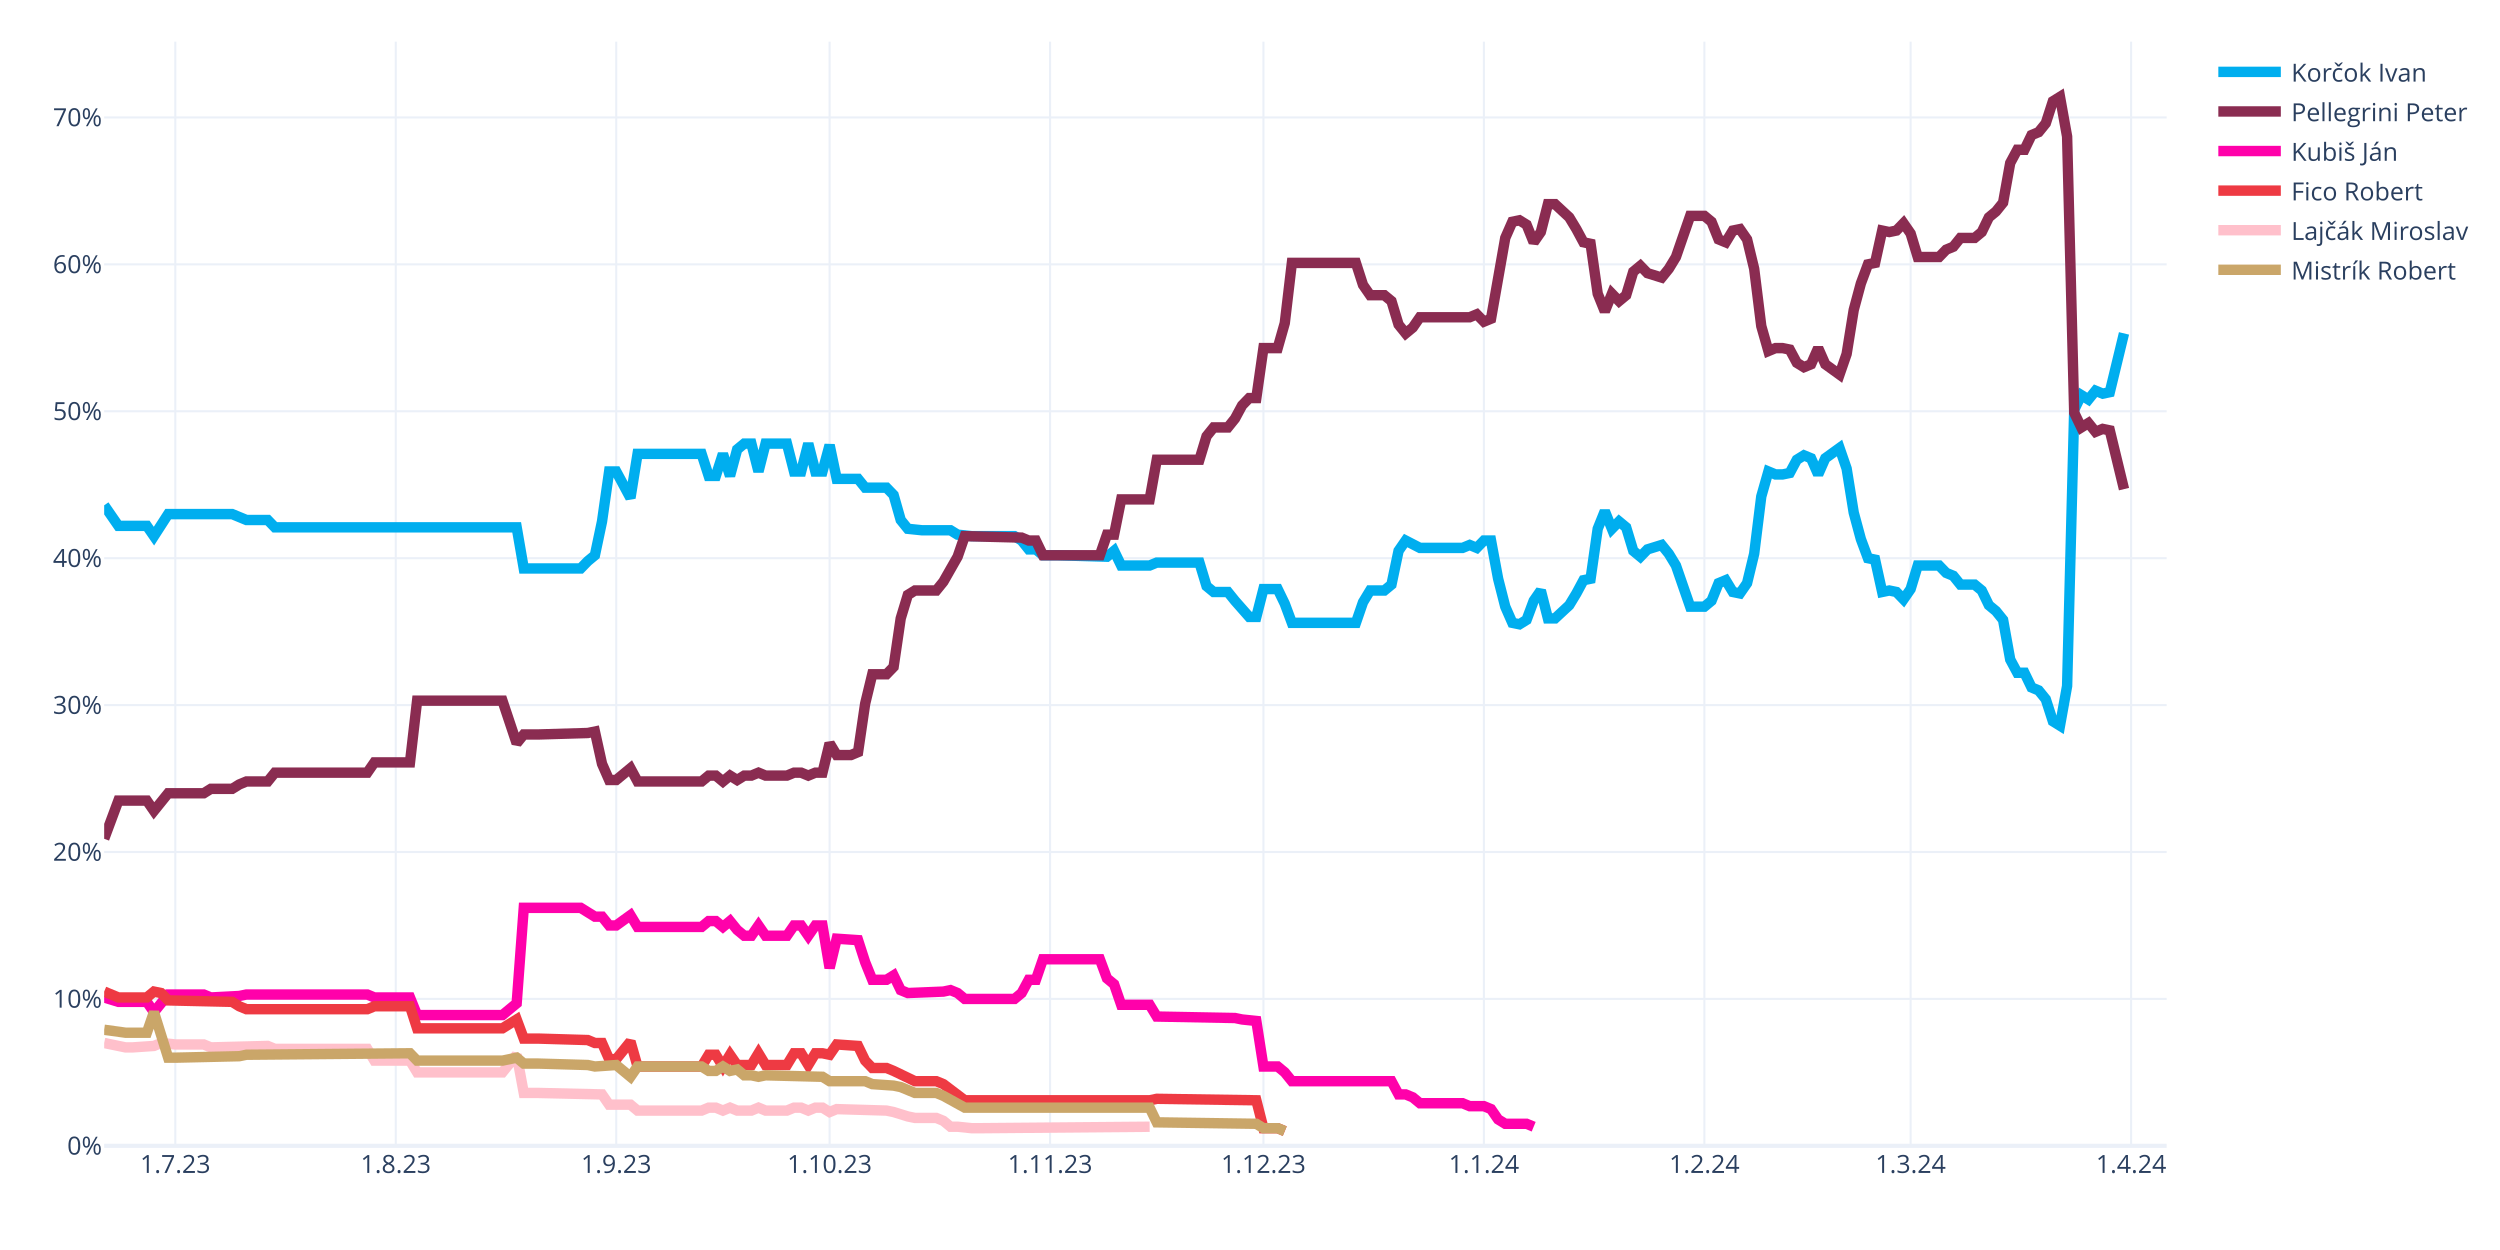
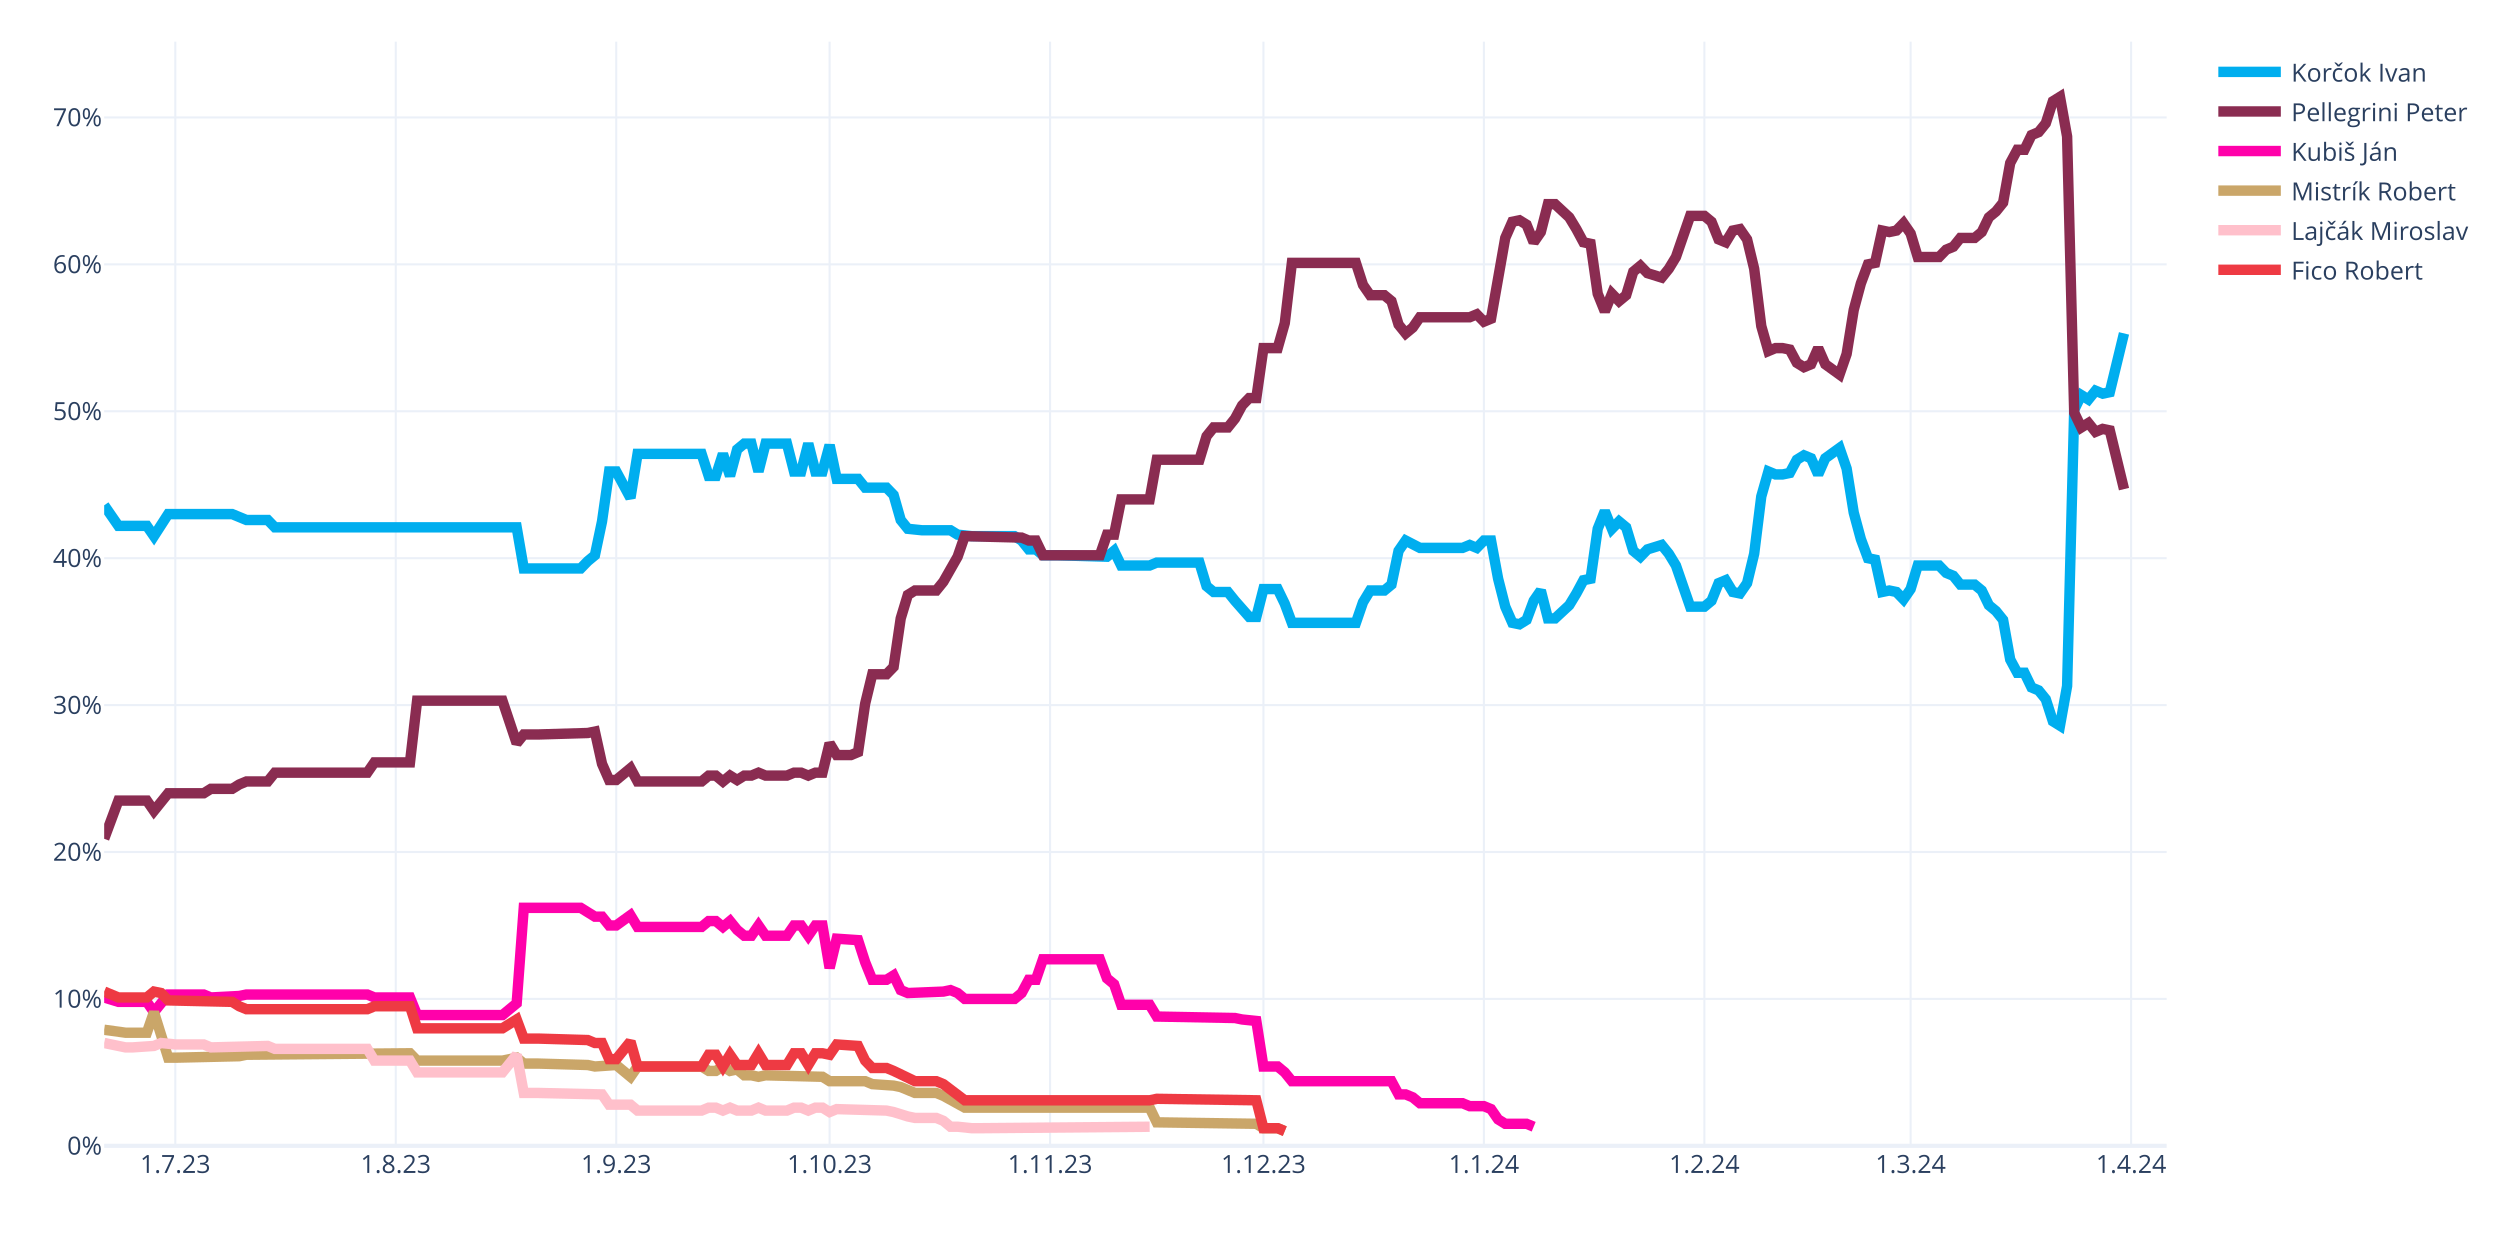
<svg xmlns="http://www.w3.org/2000/svg" class="main-svg" width="1200" height="600" style="" viewBox="0 0 1200 600">
  <rect x="0" y="0" width="1200" height="600" style="fill: rgb(255, 255, 255); fill-opacity: 1;" />
-   <defs id="defs-3dbe94">
+   <defs id="defs-326651">
    <g class="clips">
-       <clipPath id="clip3dbe94xyplot" class="plotclip">
+       <clipPath id="clip326651xyplot" class="plotclip">
        <rect width="990" height="530" />
      </clipPath>
-       <clipPath class="axesclip" id="clip3dbe94x">
+       <clipPath class="axesclip" id="clip326651x">
        <rect x="50" y="0" width="990" height="600" />
      </clipPath>
-       <clipPath class="axesclip" id="clip3dbe94y">
+       <clipPath class="axesclip" id="clip326651y">
        <rect x="0" y="20" width="1200" height="530" />
      </clipPath>
-       <clipPath class="axesclip" id="clip3dbe94xy">
+       <clipPath class="axesclip" id="clip326651xy">
        <rect x="50" y="20" width="990" height="530" />
      </clipPath>
    </g>
    <g class="gradients" />
    <g class="patterns" />
  </defs>
  <g class="bglayer" />
  <g class="layer-below">
    <g class="imagelayer" />
    <g class="shapelayer" />
  </g>
  <g class="cartesianlayer">
    <g class="subplot xy">
      <g class="layer-subplot">
        <g class="shapelayer" />
        <g class="imagelayer" />
      </g>
      <g class="minor-gridlayer">
        <g class="x" />
        <g class="y" />
      </g>
      <g class="gridlayer">
        <g class="x">
          <path class="xgrid crisp" transform="translate(84.14,0)" d="M0,20v530" style="stroke: rgb(235, 240, 248); stroke-opacity: 1; stroke-width: 1px;" />
          <path class="xgrid crisp" transform="translate(189.97,0)" d="M0,20v530" style="stroke: rgb(235, 240, 248); stroke-opacity: 1; stroke-width: 1px;" />
          <path class="xgrid crisp" transform="translate(295.79,0)" d="M0,20v530" style="stroke: rgb(235, 240, 248); stroke-opacity: 1; stroke-width: 1px;" />
          <path class="xgrid crisp" transform="translate(398.21,0)" d="M0,20v530" style="stroke: rgb(235, 240, 248); stroke-opacity: 1; stroke-width: 1px;" />
          <path class="xgrid crisp" transform="translate(504.03,0)" d="M0,20v530" style="stroke: rgb(235, 240, 248); stroke-opacity: 1; stroke-width: 1px;" />
          <path class="xgrid crisp" transform="translate(606.45,0)" d="M0,20v530" style="stroke: rgb(235, 240, 248); stroke-opacity: 1; stroke-width: 1px;" />
          <path class="xgrid crisp" transform="translate(712.28,0)" d="M0,20v530" style="stroke: rgb(235, 240, 248); stroke-opacity: 1; stroke-width: 1px;" />
          <path class="xgrid crisp" transform="translate(818.1,0)" d="M0,20v530" style="stroke: rgb(235, 240, 248); stroke-opacity: 1; stroke-width: 1px;" />
          <path class="xgrid crisp" transform="translate(917.1,0)" d="M0,20v530" style="stroke: rgb(235, 240, 248); stroke-opacity: 1; stroke-width: 1px;" />
          <path class="xgrid crisp" transform="translate(1022.93,0)" d="M0,20v530" style="stroke: rgb(235, 240, 248); stroke-opacity: 1; stroke-width: 1px;" />
        </g>
        <g class="y">
          <path class="ygrid crisp" transform="translate(0,479.48)" d="M50,0h990" style="stroke: rgb(235, 240, 248); stroke-opacity: 1; stroke-width: 1px;" />
          <path class="ygrid crisp" transform="translate(0,408.96)" d="M50,0h990" style="stroke: rgb(235, 240, 248); stroke-opacity: 1; stroke-width: 1px;" />
          <path class="ygrid crisp" transform="translate(0,338.45)" d="M50,0h990" style="stroke: rgb(235, 240, 248); stroke-opacity: 1; stroke-width: 1px;" />
          <path class="ygrid crisp" transform="translate(0,267.93)" d="M50,0h990" style="stroke: rgb(235, 240, 248); stroke-opacity: 1; stroke-width: 1px;" />
          <path class="ygrid crisp" transform="translate(0,197.41)" d="M50,0h990" style="stroke: rgb(235, 240, 248); stroke-opacity: 1; stroke-width: 1px;" />
          <path class="ygrid crisp" transform="translate(0,126.89)" d="M50,0h990" style="stroke: rgb(235, 240, 248); stroke-opacity: 1; stroke-width: 1px;" />
          <path class="ygrid crisp" transform="translate(0,56.37)" d="M50,0h990" style="stroke: rgb(235, 240, 248); stroke-opacity: 1; stroke-width: 1px;" />
        </g>
      </g>
      <g class="zerolinelayer">
        <path class="yzl zl crisp" transform="translate(0,550)" d="M50,0h990" style="stroke: rgb(235, 240, 248); stroke-opacity: 1; stroke-width: 2px;" />
      </g>
      <g class="layer-between">
        <g class="shapelayer" />
        <g class="imagelayer" />
      </g>
      <path class="xlines-below" />
      <path class="ylines-below" />
      <g class="overlines-below" />
      <g class="xaxislayer-below" />
      <g class="yaxislayer-below" />
      <g class="overaxes-below" />
-       <g class="plot" transform="translate(50,20)" clip-path="url(#clip3dbe94xyplot)">
+       <g class="plot" transform="translate(50,20)" clip-path="url(#clip326651xyplot)">
        <g class="scatterlayer mlayer">
-           <g class="trace scatter tracec2ccc7" style="stroke-miterlimit: 2; opacity: 1;">
+           <g class="trace scatter trace0ca9dc" style="stroke-miterlimit: 2; opacity: 1;">
            <g class="fills" />
            <g class="errorbars" />
            <g class="lines">
              <path class="js-line" d="M0,222.54L6.83,232.41L10.24,232.41L20.48,232.41L23.9,237.35L30.72,226.77L34.14,226.77L61.45,226.77L64.86,228.18L68.28,229.59L71.69,229.59L78.52,229.59L81.93,233.12L198,233.12L201.41,252.86L228.72,252.86L232.14,249.34L235.55,246.52L238.97,230.3L242.38,206.32L245.79,206.32L252.62,219.01L256.03,197.86L286.76,197.86L290.17,208.44L293.59,208.44L297,197.86L300.41,208.44L303.83,195.74L307.24,192.92L310.66,192.92L314.07,206.32L317.48,192.92L327.72,192.92L331.14,206.32L334.55,206.32L337.97,192.92L341.38,206.32L344.79,206.32L348.21,193.63L351.62,209.85L361.86,209.85L365.28,214.08L375.52,214.08L378.93,217.6L382.34,229.59L385.76,233.82L392.59,234.53L396,234.53L406.24,234.53L409.66,236.64L416.48,237.35L419.9,237.35L436.97,237.35L440.38,239.46L443.79,243.7L447.21,243.7L450.62,246.52L457.45,246.52L481.34,247.22L484.76,244.4L488.17,251.45L491.59,251.45L501.83,251.45L505.24,250.04L525.72,250.04L529.14,261.33L532.55,264.15L535.97,264.15L539.38,264.15L542.79,268.38L549.62,276.13L553.03,276.13L556.45,262.74L559.86,262.74L563.28,262.74L566.69,269.79L570.1,278.96L573.52,278.96L600.83,278.96L604.24,269.08L607.66,263.44L611.07,263.44L614.48,263.44L617.9,260.62L621.31,244.4L624.72,239.46L631.55,242.99L634.97,242.99L652.03,242.99L655.45,241.58L658.86,242.99L662.28,239.46L665.69,239.46L669.1,257.8L672.52,271.2L675.93,278.96L679.34,279.66L682.76,277.54L686.17,268.38L689.59,263.44L693,276.84L696.41,276.84L703.24,270.49L706.66,264.85L710.07,258.5L713.48,257.8L716.9,233.82L720.31,225.36L723.72,233.82L727.14,230.3L730.55,233.12L733.97,244.4L737.38,247.22L740.79,243.7L747.62,241.58L751.03,245.81L754.45,251.45L757.86,261.33L761.28,271.2L764.69,271.2L768.1,271.2L771.52,268.38L774.93,259.92L778.34,258.5L781.76,264.15L785.17,264.85L788.59,259.92L792,245.81L795.41,218.31L798.83,206.32L802.24,207.73L805.66,207.73L809.07,207.03L812.48,200.68L815.9,198.56L819.31,199.97L822.72,207.73L826.14,199.97L832.97,195.04L836.38,204.91L839.79,226.07L843.21,238.76L846.62,247.93L850.03,248.63L853.45,264.15L856.86,263.44L860.28,264.15L863.69,267.67L867.1,262.74L870.52,251.45L880.76,251.45L884.17,254.98L887.59,256.39L891,260.62L897.83,260.62L901.24,263.44L904.66,270.49L908.07,273.31L911.48,277.54L914.9,296.58L918.31,302.93L921.72,302.93L925.14,309.98L928.55,311.39L931.97,315.62L935.38,326.2L938.79,328.32L942.21,309.28L945.62,176.7L949.03,169.65L952.45,171.77L955.86,167.54L959.28,168.95L962.69,168.24L969.52,140.03" style="vector-effect: none; fill: none; stroke: rgb(0, 174, 239); stroke-opacity: 1; stroke-width: 5px; opacity: 1;" />
            </g>
            <g class="points" />
            <g class="text" />
          </g>
-           <g class="trace scatter trace300e36" style="stroke-miterlimit: 2; opacity: 1;">
+           <g class="trace scatter trace58c034" style="stroke-miterlimit: 2; opacity: 1;">
            <g class="fills" />
            <g class="errorbars" />
            <g class="lines">
              <path class="js-line" d="M0,382.62L6.83,364.28L10.24,364.28L20.48,364.28L23.9,369.22L30.72,360.76L34.14,360.76L47.79,360.76L51.21,358.64L61.45,358.64L64.86,356.53L68.28,355.11L71.69,355.11L78.52,355.11L81.93,350.88L126.31,350.88L129.72,345.95L146.79,345.95L150.21,316.33L191.17,316.33L198,336.78L201.41,332.55L208.24,332.55L232.14,331.84L235.55,331.14L238.97,346.65L242.38,354.41L245.79,354.41L249.21,351.59L252.62,348.77L256.03,355.11L286.76,355.11L290.17,352.29L293.59,352.29L297,355.11L300.41,352.29L303.83,354.41L307.24,352.29L310.66,352.29L314.07,350.88L317.48,352.29L327.72,352.29L331.14,350.88L334.55,350.88L337.97,352.29L341.38,350.88L344.79,350.88L348.21,336.78L351.62,342.42L358.45,342.42L361.86,341.01L365.28,317.74L368.69,303.64L375.52,303.64L378.93,300.11L382.34,276.84L385.76,265.56L389.17,263.44L392.59,263.44L399.41,263.44L402.83,259.21L409.66,247.22L413.07,237.35L440.38,238.05L443.79,239.46L447.21,239.46L450.62,246.52L477.93,246.52L481.34,236.64L484.76,236.64L488.17,219.72L501.83,219.72L505.24,200.68L525.72,200.68L529.14,189.4L532.55,185.17L535.97,185.17L539.38,185.17L542.79,180.93L546.21,174.59L549.62,171.06L553.03,171.06L556.45,147.09L563.28,147.09L566.69,135.1L570.1,106.19L573.52,106.19L600.83,106.19L604.24,116.76L607.66,121.7L611.07,121.7L614.48,121.7L617.9,124.52L621.31,135.8L624.72,140.03L628.14,137.21L631.55,132.28L655.45,132.28L658.86,130.87L662.28,134.39L665.69,132.98L672.52,94.2L675.93,86.44L679.34,85.74L682.76,87.85L686.17,96.31L689.59,91.38L693,77.98L696.41,77.98L703.24,84.32L706.66,89.97L710.07,96.31L713.48,97.02L716.9,120.99L720.31,129.46L723.72,120.99L727.14,124.52L730.55,121.7L733.97,110.42L737.38,107.6L740.79,111.12L747.62,113.24L751.03,109.01L754.45,103.36L757.86,93.49L761.28,83.62L764.69,83.62L768.1,83.62L771.52,86.44L774.93,94.9L778.34,96.31L781.76,90.67L785.17,89.97L788.59,94.9L792,109.01L795.41,136.51L798.83,148.5L802.24,147.09L805.66,147.09L809.07,147.79L812.48,154.14L815.9,156.25L819.31,154.84L822.72,147.09L826.14,154.84L832.97,159.78L836.38,149.91L839.79,128.75L843.21,116.06L846.62,106.89L850.03,106.19L853.45,90.67L856.86,91.38L860.28,90.67L863.69,87.15L867.1,92.08L870.52,103.36L880.76,103.36L884.17,99.84L887.59,98.43L891,94.2L897.83,94.2L901.24,91.38L904.66,84.32L908.07,81.5L911.48,77.27L914.9,58.23L918.31,51.89L921.72,51.89L925.14,44.83L928.55,43.42L931.97,39.19L935.38,28.62L938.79,26.5L942.21,45.54L945.62,178.11L949.03,185.17L952.45,183.05L955.86,187.28L959.28,185.87L962.69,186.58L969.52,214.78" style="vector-effect: none; fill: none; stroke: rgb(138, 44, 81); stroke-opacity: 1; stroke-width: 5px; opacity: 1;" />
            </g>
            <g class="points" />
            <g class="text" />
          </g>
-           <g class="trace scatter trace4e6887" style="stroke-miterlimit: 2; opacity: 1;">
+           <g class="trace scatter trace760224" style="stroke-miterlimit: 2; opacity: 1;">
            <g class="fills" />
            <g class="errorbars" />
            <g class="lines">
              <path class="js-line" d="M0,458.78L6.83,460.89L10.24,460.89L20.48,460.89L23.9,465.83L30.72,457.37L34.14,457.37L47.79,457.37L51.21,458.78L64.86,458.07L68.28,457.37L126.31,457.37L129.72,458.78L146.79,458.78L150.21,467.24L191.17,467.24L198,461.6L201.41,415.76L208.24,415.76L228.72,415.76L232.14,417.88L235.55,419.99L238.97,419.99L242.38,424.22L245.79,424.22L252.62,419.29L256.03,424.93L286.76,424.93L290.17,422.11L293.59,422.11L297,424.93L300.41,422.11L303.83,426.34L307.24,429.16L310.66,429.16L314.07,424.22L317.48,429.16L327.72,429.16L331.14,424.22L334.55,424.22L337.97,429.16L341.38,424.22L344.79,424.22L348.21,444.67L351.62,430.57L361.86,431.27L365.28,441.85L368.69,450.31L372.1,450.31L375.52,450.31L378.93,448.2L382.34,455.25L385.76,456.66L402.83,455.96L406.24,455.25L409.66,456.66L413.07,459.48L436.97,459.48L440.38,456.66L443.79,450.31L447.21,450.31L450.62,440.44L457.45,440.44L477.93,440.44L481.34,449.61L484.76,452.43L488.17,462.3L501.83,462.3L505.24,467.94L542.79,468.65L546.21,469.35L553.03,470.06L556.45,491.92L563.28,491.92L566.69,494.74L570.1,498.97L573.52,498.97L617.9,498.97L621.31,505.32L624.72,505.32L628.14,506.73L631.55,509.55L634.97,509.55L652.03,509.55L655.45,510.96L662.28,510.96L665.69,512.37L669.1,517.31L672.52,519.42L682.76,519.42L686.17,520.83" style="vector-effect: none; fill: none; stroke: rgb(255, 1, 170); stroke-opacity: 1; stroke-width: 5px; opacity: 1;" />
            </g>
            <g class="points" />
            <g class="text" />
          </g>
-           <g class="trace scatter trace181570" style="stroke-miterlimit: 2; opacity: 1;">
+           <g class="trace scatter tracea709eb" style="stroke-miterlimit: 2; opacity: 1;">
+             <g class="fills" />
+             <g class="errorbars" />
+             <g class="lines">
+               <path class="js-line" d="M0,474.29L10.24,475.7L13.66,475.7L20.48,475.7L23.9,465.83L30.72,487.69L34.14,487.69L64.86,486.98L68.28,486.28L146.79,485.57L150.21,489.1L191.17,489.1L198,487.69L201.41,490.51L208.24,490.51L232.14,491.21L235.55,491.92L245.79,491.21L249.21,494.04L252.62,496.86L256.03,491.92L286.76,491.92L290.17,494.04L293.59,494.04L297,491.92L300.41,494.04L303.83,493.33L307.24,496.15L310.66,496.15L314.07,496.86L317.48,496.15L344.79,496.86L348.21,498.97L365.28,498.97L368.69,500.38L378.93,501.09L382.34,501.79L389.17,504.61L392.59,504.61L399.41,504.61L402.83,506.02L413.07,511.67L416.48,511.67L501.83,511.67L505.24,518.72L553.03,519.42L556.45,521.54L563.28,521.54L566.69,522.95" style="vector-effect: none; fill: none; stroke: rgb(202, 166, 105); stroke-opacity: 1; stroke-width: 5px; opacity: 1;" />
+             </g>
+             <g class="points" />
+             <g class="text" />
+           </g>
+           <g class="trace scatter tracecf1b28" style="stroke-miterlimit: 2; opacity: 1;">
+             <g class="fills" />
+             <g class="errorbars" />
+             <g class="lines">
+               <path class="js-line" d="M0,480.64L10.24,482.75L13.66,482.75L23.9,482.05L27.31,480.64L34.14,481.34L37.55,481.34L47.79,481.34L51.21,482.75L78.52,482.05L81.93,483.46L126.31,483.46L129.72,489.1L146.79,489.1L150.21,494.74L191.17,494.74L198,486.28L201.41,504.61L208.24,504.61L238.97,505.32L242.38,510.25L252.62,510.25L256.03,513.08L286.76,513.08L290.17,511.67L293.59,511.67L297,513.08L300.41,511.67L303.83,513.08L310.66,513.08L314.07,511.67L317.48,513.08L320.9,513.08L327.72,513.08L331.14,511.67L334.55,511.67L337.97,513.08L341.38,511.67L344.79,511.67L348.21,513.78L351.62,512.37L375.52,513.08L378.93,513.78L385.76,515.9L389.17,516.6L399.41,516.6L402.83,518.01L406.24,520.83L409.66,520.83L416.48,521.54L419.9,521.54L501.83,520.83" style="vector-effect: none; fill: none; stroke: rgb(255, 192, 203); stroke-opacity: 1; stroke-width: 5px; opacity: 1;" />
+             </g>
+             <g class="points" />
+             <g class="text" />
+           </g>
+           <g class="trace scatter trace58517f" style="stroke-miterlimit: 2; opacity: 1;">
            <g class="fills" />
            <g class="errorbars" />
            <g class="lines">
              <path class="js-line" d="M0,455.96L6.83,458.78L10.24,458.78L20.48,458.78L23.9,455.96L27.31,456.66L30.72,460.19L61.45,460.89L64.86,463.01L68.28,464.42L71.69,464.42L126.31,464.42L129.72,463.01L146.79,463.01L150.21,473.59L191.17,473.59L198,469.35L201.41,478.52L208.24,478.52L232.14,479.23L235.55,480.64L238.97,480.64L242.38,488.39L245.79,488.39L249.21,484.16L252.62,479.93L256.03,491.92L286.76,491.92L290.17,486.28L293.59,486.28L297,491.92L300.41,486.28L303.83,491.21L310.66,491.21L314.07,485.57L317.48,491.21L320.9,491.21L327.72,491.21L331.14,485.57L334.55,485.57L337.97,491.21L341.38,485.57L344.79,485.57L348.21,486.28L351.62,481.34L361.86,482.05L365.28,489.1L368.69,492.63L372.1,492.63L375.52,492.63L378.93,494.04L389.17,498.97L392.59,498.97L399.41,498.97L402.83,500.38L413.07,508.14L416.48,508.14L501.83,508.14L505.24,507.43L553.03,508.14L556.45,521.54L563.28,521.54L566.69,522.95" style="vector-effect: none; fill: none; stroke: rgb(238, 58, 67); stroke-opacity: 1; stroke-width: 5px; opacity: 1;" />
-             </g>
-             <g class="points" />
-             <g class="text" />
-           </g>
-           <g class="trace scatter trace66ce8a" style="stroke-miterlimit: 2; opacity: 1;">
-             <g class="fills" />
-             <g class="errorbars" />
-             <g class="lines">
-               <path class="js-line" d="M0,480.64L10.24,482.75L13.66,482.75L23.9,482.05L27.31,480.64L34.14,481.34L37.55,481.34L47.79,481.34L51.21,482.75L78.52,482.05L81.93,483.46L126.31,483.46L129.72,489.1L146.79,489.1L150.21,494.74L191.17,494.74L198,486.28L201.41,504.61L208.24,504.61L238.97,505.32L242.38,510.25L252.62,510.25L256.03,513.08L286.76,513.08L290.17,511.67L293.59,511.67L297,513.08L300.41,511.67L303.83,513.08L310.66,513.08L314.07,511.67L317.48,513.08L320.9,513.08L327.72,513.08L331.14,511.67L334.55,511.67L337.97,513.08L341.38,511.67L344.79,511.67L348.21,513.78L351.62,512.37L375.52,513.08L378.93,513.78L385.76,515.9L389.17,516.6L399.41,516.6L402.83,518.01L406.24,520.83L409.66,520.83L416.48,521.54L419.9,521.54L501.83,520.83" style="vector-effect: none; fill: none; stroke: rgb(255, 192, 203); stroke-opacity: 1; stroke-width: 5px; opacity: 1;" />
-             </g>
-             <g class="points" />
-             <g class="text" />
-           </g>
-           <g class="trace scatter trace9f46a0" style="stroke-miterlimit: 2; opacity: 1;">
-             <g class="fills" />
-             <g class="errorbars" />
-             <g class="lines">
-               <path class="js-line" d="M0,474.29L10.24,475.7L13.66,475.7L20.48,475.7L23.9,465.83L30.72,487.69L34.14,487.69L64.86,486.98L68.28,486.28L146.79,485.57L150.21,489.1L191.17,489.1L198,487.69L201.41,490.51L208.24,490.51L232.14,491.21L235.55,491.92L245.79,491.21L249.21,494.04L252.62,496.86L256.03,491.92L286.76,491.92L290.17,494.04L293.59,494.04L297,491.92L300.41,494.04L303.83,493.33L307.24,496.15L310.66,496.15L314.07,496.86L317.48,496.15L344.79,496.86L348.21,498.97L365.28,498.97L368.69,500.38L378.93,501.09L382.34,501.79L389.17,504.61L392.59,504.61L399.41,504.61L402.83,506.02L413.07,511.67L416.48,511.67L501.83,511.67L505.24,518.72L553.03,519.42L556.45,521.54L563.28,521.54L566.69,522.95" style="vector-effect: none; fill: none; stroke: rgb(202, 166, 105); stroke-opacity: 1; stroke-width: 5px; opacity: 1;" />
            </g>
            <g class="points" />
            <g class="text" />
          </g>
        </g>
      </g>
      <g class="overplot" />
      <path class="xlines-above crisp" d="M0,0" style="fill: none;" />
      <path class="ylines-above crisp" d="M0,0" style="fill: none;" />
      <g class="overlines-above" />
      <g class="xaxislayer-above">
        <g class="xtick">
          <text text-anchor="middle" x="0" y="563" transform="translate(84.14,0)" style="font-family: 'Open Sans', verdana, arial, sans-serif; font-size: 12px; fill: rgb(42, 63, 95); fill-opacity: 1; white-space: pre; opacity: 1;">1.7.23</text>
        </g>
        <g class="xtick">
          <text text-anchor="middle" x="0" y="563" style="font-family: 'Open Sans', verdana, arial, sans-serif; font-size: 12px; fill: rgb(42, 63, 95); fill-opacity: 1; white-space: pre; opacity: 1;" transform="translate(189.97,0)">1.8.23</text>
        </g>
        <g class="xtick">
          <text text-anchor="middle" x="0" y="563" style="font-family: 'Open Sans', verdana, arial, sans-serif; font-size: 12px; fill: rgb(42, 63, 95); fill-opacity: 1; white-space: pre; opacity: 1;" transform="translate(295.79,0)">1.9.23</text>
        </g>
        <g class="xtick">
          <text text-anchor="middle" x="0" y="563" style="font-family: 'Open Sans', verdana, arial, sans-serif; font-size: 12px; fill: rgb(42, 63, 95); fill-opacity: 1; white-space: pre; opacity: 1;" transform="translate(398.21,0)">1.10.23</text>
        </g>
        <g class="xtick">
          <text text-anchor="middle" x="0" y="563" style="font-family: 'Open Sans', verdana, arial, sans-serif; font-size: 12px; fill: rgb(42, 63, 95); fill-opacity: 1; white-space: pre; opacity: 1;" transform="translate(504.03,0)">1.11.23</text>
        </g>
        <g class="xtick">
          <text text-anchor="middle" x="0" y="563" style="font-family: 'Open Sans', verdana, arial, sans-serif; font-size: 12px; fill: rgb(42, 63, 95); fill-opacity: 1; white-space: pre; opacity: 1;" transform="translate(606.45,0)">1.12.23</text>
        </g>
        <g class="xtick">
          <text text-anchor="middle" x="0" y="563" style="font-family: 'Open Sans', verdana, arial, sans-serif; font-size: 12px; fill: rgb(42, 63, 95); fill-opacity: 1; white-space: pre; opacity: 1;" transform="translate(712.28,0)">1.1.24</text>
        </g>
        <g class="xtick">
          <text text-anchor="middle" x="0" y="563" style="font-family: 'Open Sans', verdana, arial, sans-serif; font-size: 12px; fill: rgb(42, 63, 95); fill-opacity: 1; white-space: pre; opacity: 1;" transform="translate(818.1,0)">1.2.24</text>
        </g>
        <g class="xtick">
          <text text-anchor="middle" x="0" y="563" style="font-family: 'Open Sans', verdana, arial, sans-serif; font-size: 12px; fill: rgb(42, 63, 95); fill-opacity: 1; white-space: pre; opacity: 1;" transform="translate(917.1,0)">1.3.24</text>
        </g>
        <g class="xtick">
          <text text-anchor="middle" x="0" y="563" style="font-family: 'Open Sans', verdana, arial, sans-serif; font-size: 12px; fill: rgb(42, 63, 95); fill-opacity: 1; white-space: pre; opacity: 1;" transform="translate(1022.93,0)">1.4.24</text>
        </g>
      </g>
      <g class="yaxislayer-above">
        <g class="ytick">
          <text text-anchor="end" x="49" y="4.2" transform="translate(0,550)" style="font-family: 'Open Sans', verdana, arial, sans-serif; font-size: 12px; fill: rgb(42, 63, 95); fill-opacity: 1; white-space: pre; opacity: 1;">0%</text>
        </g>
        <g class="ytick">
          <text text-anchor="end" x="49" y="4.2" style="font-family: 'Open Sans', verdana, arial, sans-serif; font-size: 12px; fill: rgb(42, 63, 95); fill-opacity: 1; white-space: pre; opacity: 1;" transform="translate(0,479.48)">10%</text>
        </g>
        <g class="ytick">
          <text text-anchor="end" x="49" y="4.2" style="font-family: 'Open Sans', verdana, arial, sans-serif; font-size: 12px; fill: rgb(42, 63, 95); fill-opacity: 1; white-space: pre; opacity: 1;" transform="translate(0,408.96)">20%</text>
        </g>
        <g class="ytick">
          <text text-anchor="end" x="49" y="4.2" style="font-family: 'Open Sans', verdana, arial, sans-serif; font-size: 12px; fill: rgb(42, 63, 95); fill-opacity: 1; white-space: pre; opacity: 1;" transform="translate(0,338.45)">30%</text>
        </g>
        <g class="ytick">
          <text text-anchor="end" x="49" y="4.2" style="font-family: 'Open Sans', verdana, arial, sans-serif; font-size: 12px; fill: rgb(42, 63, 95); fill-opacity: 1; white-space: pre; opacity: 1;" transform="translate(0,267.93)">40%</text>
        </g>
        <g class="ytick">
          <text text-anchor="end" x="49" y="4.2" style="font-family: 'Open Sans', verdana, arial, sans-serif; font-size: 12px; fill: rgb(42, 63, 95); fill-opacity: 1; white-space: pre; opacity: 1;" transform="translate(0,197.41)">50%</text>
        </g>
        <g class="ytick">
          <text text-anchor="end" x="49" y="4.2" style="font-family: 'Open Sans', verdana, arial, sans-serif; font-size: 12px; fill: rgb(42, 63, 95); fill-opacity: 1; white-space: pre; opacity: 1;" transform="translate(0,126.89)">60%</text>
        </g>
        <g class="ytick">
          <text text-anchor="end" x="49" y="4.2" style="font-family: 'Open Sans', verdana, arial, sans-serif; font-size: 12px; fill: rgb(42, 63, 95); fill-opacity: 1; white-space: pre; opacity: 1;" transform="translate(0,56.37)">70%</text>
        </g>
      </g>
      <g class="overaxes-above" />
    </g>
  </g>
  <g class="polarlayer" />
  <g class="smithlayer" />
  <g class="ternarylayer" />
  <g class="geolayer" />
  <g class="funnelarealayer" />
  <g class="pielayer" />
  <g class="iciclelayer" />
  <g class="treemaplayer" />
  <g class="sunburstlayer" />
  <g class="glimages" />
-   <defs id="topdefs-3dbe94">
+   <defs id="topdefs-326651">
    <g class="clips" />
-     <clipPath id="legend3dbe94">
+     <clipPath id="legend326651">
      <rect width="128" height="124" x="0" y="0" />
    </clipPath>
  </defs>
  <g class="layer-above">
    <g class="imagelayer" />
    <g class="shapelayer" />
  </g>
  <g class="infolayer">
    <g class="legend" pointer-events="all" transform="translate(1059.8,20)">
      <rect class="bg" shape-rendering="crispEdges" style="stroke: rgb(68, 68, 68); stroke-opacity: 1; fill: rgb(255, 255, 255); fill-opacity: 1; stroke-width: 0px;" width="128" height="124" x="0" y="0" />
-       <g class="scrollbox" transform="" clip-path="url(#legend3dbe94)">
+       <g class="scrollbox" transform="" clip-path="url(#legend326651)">
        <g class="groups">
          <g class="traces" transform="translate(0,14.5)" style="opacity: 1;">
            <text class="legendtext" text-anchor="start" x="40" y="4.68" style="font-family: 'Open Sans', verdana, arial, sans-serif; font-size: 12px; fill: rgb(42, 63, 95); fill-opacity: 1; white-space: pre;">Korčok Ivan</text>
            <g class="layers" style="opacity: 1;">
              <g class="legendfill" />
              <g class="legendlines">
                <path class="js-line" d="M5,0h30" style="fill: none; stroke: rgb(0, 174, 239); stroke-opacity: 1; stroke-width: 5px;" />
              </g>
              <g class="legendsymbols">
                <g class="legendpoints" />
              </g>
            </g>
            <rect class="legendtoggle" x="0" y="-9.5" width="122.703" height="19" style="fill: rgb(0, 0, 0); fill-opacity: 0;" />
          </g>
          <g class="traces" transform="translate(0,33.5)" style="opacity: 1;">
            <text class="legendtext" text-anchor="start" x="40" y="4.68" style="font-family: 'Open Sans', verdana, arial, sans-serif; font-size: 12px; fill: rgb(42, 63, 95); fill-opacity: 1; white-space: pre;">Pellegrini Peter</text>
            <g class="layers" style="opacity: 1;">
              <g class="legendfill" />
              <g class="legendlines">
                <path class="js-line" d="M5,0h30" style="fill: none; stroke: rgb(138, 44, 81); stroke-opacity: 1; stroke-width: 5px;" />
              </g>
              <g class="legendsymbols">
                <g class="legendpoints" />
              </g>
            </g>
            <rect class="legendtoggle" x="0" y="-9.5" width="122.703" height="19" style="fill: rgb(0, 0, 0); fill-opacity: 0;" />
          </g>
          <g class="traces" transform="translate(0,52.5)" style="opacity: 1;">
            <text class="legendtext" text-anchor="start" x="40" y="4.68" style="font-family: 'Open Sans', verdana, arial, sans-serif; font-size: 12px; fill: rgb(42, 63, 95); fill-opacity: 1; white-space: pre;">Kubiš Ján</text>
            <g class="layers" style="opacity: 1;">
              <g class="legendfill" />
              <g class="legendlines">
                <path class="js-line" d="M5,0h30" style="fill: none; stroke: rgb(255, 1, 170); stroke-opacity: 1; stroke-width: 5px;" />
              </g>
              <g class="legendsymbols">
                <g class="legendpoints" />
              </g>
            </g>
            <rect class="legendtoggle" x="0" y="-9.5" width="122.703" height="19" style="fill: rgb(0, 0, 0); fill-opacity: 0;" />
          </g>
          <g class="traces" transform="translate(0,71.5)" style="opacity: 1;">
-             <text class="legendtext" text-anchor="start" x="40" y="4.68" style="font-family: 'Open Sans', verdana, arial, sans-serif; font-size: 12px; fill: rgb(42, 63, 95); fill-opacity: 1; white-space: pre;">Fico Robert</text>
-             <g class="layers" style="opacity: 1;">
-               <g class="legendfill" />
-               <g class="legendlines">
-                 <path class="js-line" d="M5,0h30" style="fill: none; stroke: rgb(238, 58, 67); stroke-opacity: 1; stroke-width: 5px;" />
+             <text class="legendtext" text-anchor="start" x="40" y="4.68" style="font-family: 'Open Sans', verdana, arial, sans-serif; font-size: 12px; fill: rgb(42, 63, 95); fill-opacity: 1; white-space: pre;">Mistrík Robert</text>
+             <g class="layers" style="opacity: 1;">
+               <g class="legendfill" />
+               <g class="legendlines">
+                 <path class="js-line" d="M5,0h30" style="fill: none; stroke: rgb(202, 166, 105); stroke-opacity: 1; stroke-width: 5px;" />
              </g>
              <g class="legendsymbols">
                <g class="legendpoints" />
              </g>
            </g>
            <rect class="legendtoggle" x="0" y="-9.5" width="122.703" height="19" style="fill: rgb(0, 0, 0); fill-opacity: 0;" />
          </g>
          <g class="traces" transform="translate(0,90.5)" style="opacity: 1;">
            <text class="legendtext" text-anchor="start" x="40" y="4.68" style="font-family: 'Open Sans', verdana, arial, sans-serif; font-size: 12px; fill: rgb(42, 63, 95); fill-opacity: 1; white-space: pre;">Lajčák Miroslav</text>
            <g class="layers" style="opacity: 1;">
              <g class="legendfill" />
              <g class="legendlines">
                <path class="js-line" d="M5,0h30" style="fill: none; stroke: rgb(255, 192, 203); stroke-opacity: 1; stroke-width: 5px;" />
              </g>
              <g class="legendsymbols">
                <g class="legendpoints" />
              </g>
            </g>
            <rect class="legendtoggle" x="0" y="-9.5" width="122.703" height="19" style="fill: rgb(0, 0, 0); fill-opacity: 0;" />
          </g>
          <g class="traces" transform="translate(0,109.5)" style="opacity: 1;">
-             <text class="legendtext" text-anchor="start" x="40" y="4.68" style="font-family: 'Open Sans', verdana, arial, sans-serif; font-size: 12px; fill: rgb(42, 63, 95); fill-opacity: 1; white-space: pre;">Mistrík Robert</text>
-             <g class="layers" style="opacity: 1;">
-               <g class="legendfill" />
-               <g class="legendlines">
-                 <path class="js-line" d="M5,0h30" style="fill: none; stroke: rgb(202, 166, 105); stroke-opacity: 1; stroke-width: 5px;" />
+             <text class="legendtext" text-anchor="start" x="40" y="4.68" style="font-family: 'Open Sans', verdana, arial, sans-serif; font-size: 12px; fill: rgb(42, 63, 95); fill-opacity: 1; white-space: pre;">Fico Robert</text>
+             <g class="layers" style="opacity: 1;">
+               <g class="legendfill" />
+               <g class="legendlines">
+                 <path class="js-line" d="M5,0h30" style="fill: none; stroke: rgb(238, 58, 67); stroke-opacity: 1; stroke-width: 5px;" />
              </g>
              <g class="legendsymbols">
                <g class="legendpoints" />
              </g>
            </g>
            <rect class="legendtoggle" x="0" y="-9.5" width="122.703" height="19" style="fill: rgb(0, 0, 0); fill-opacity: 0;" />
          </g>
        </g>
      </g>
      <rect class="scrollbar" rx="20" ry="3" width="0" height="0" style="fill: rgb(128, 139, 164); fill-opacity: 1;" x="0" y="0" />
    </g>
    <g class="g-gtitle" />
    <g class="g-xtitle" />
    <g class="g-ytitle" />
  </g>
</svg>
